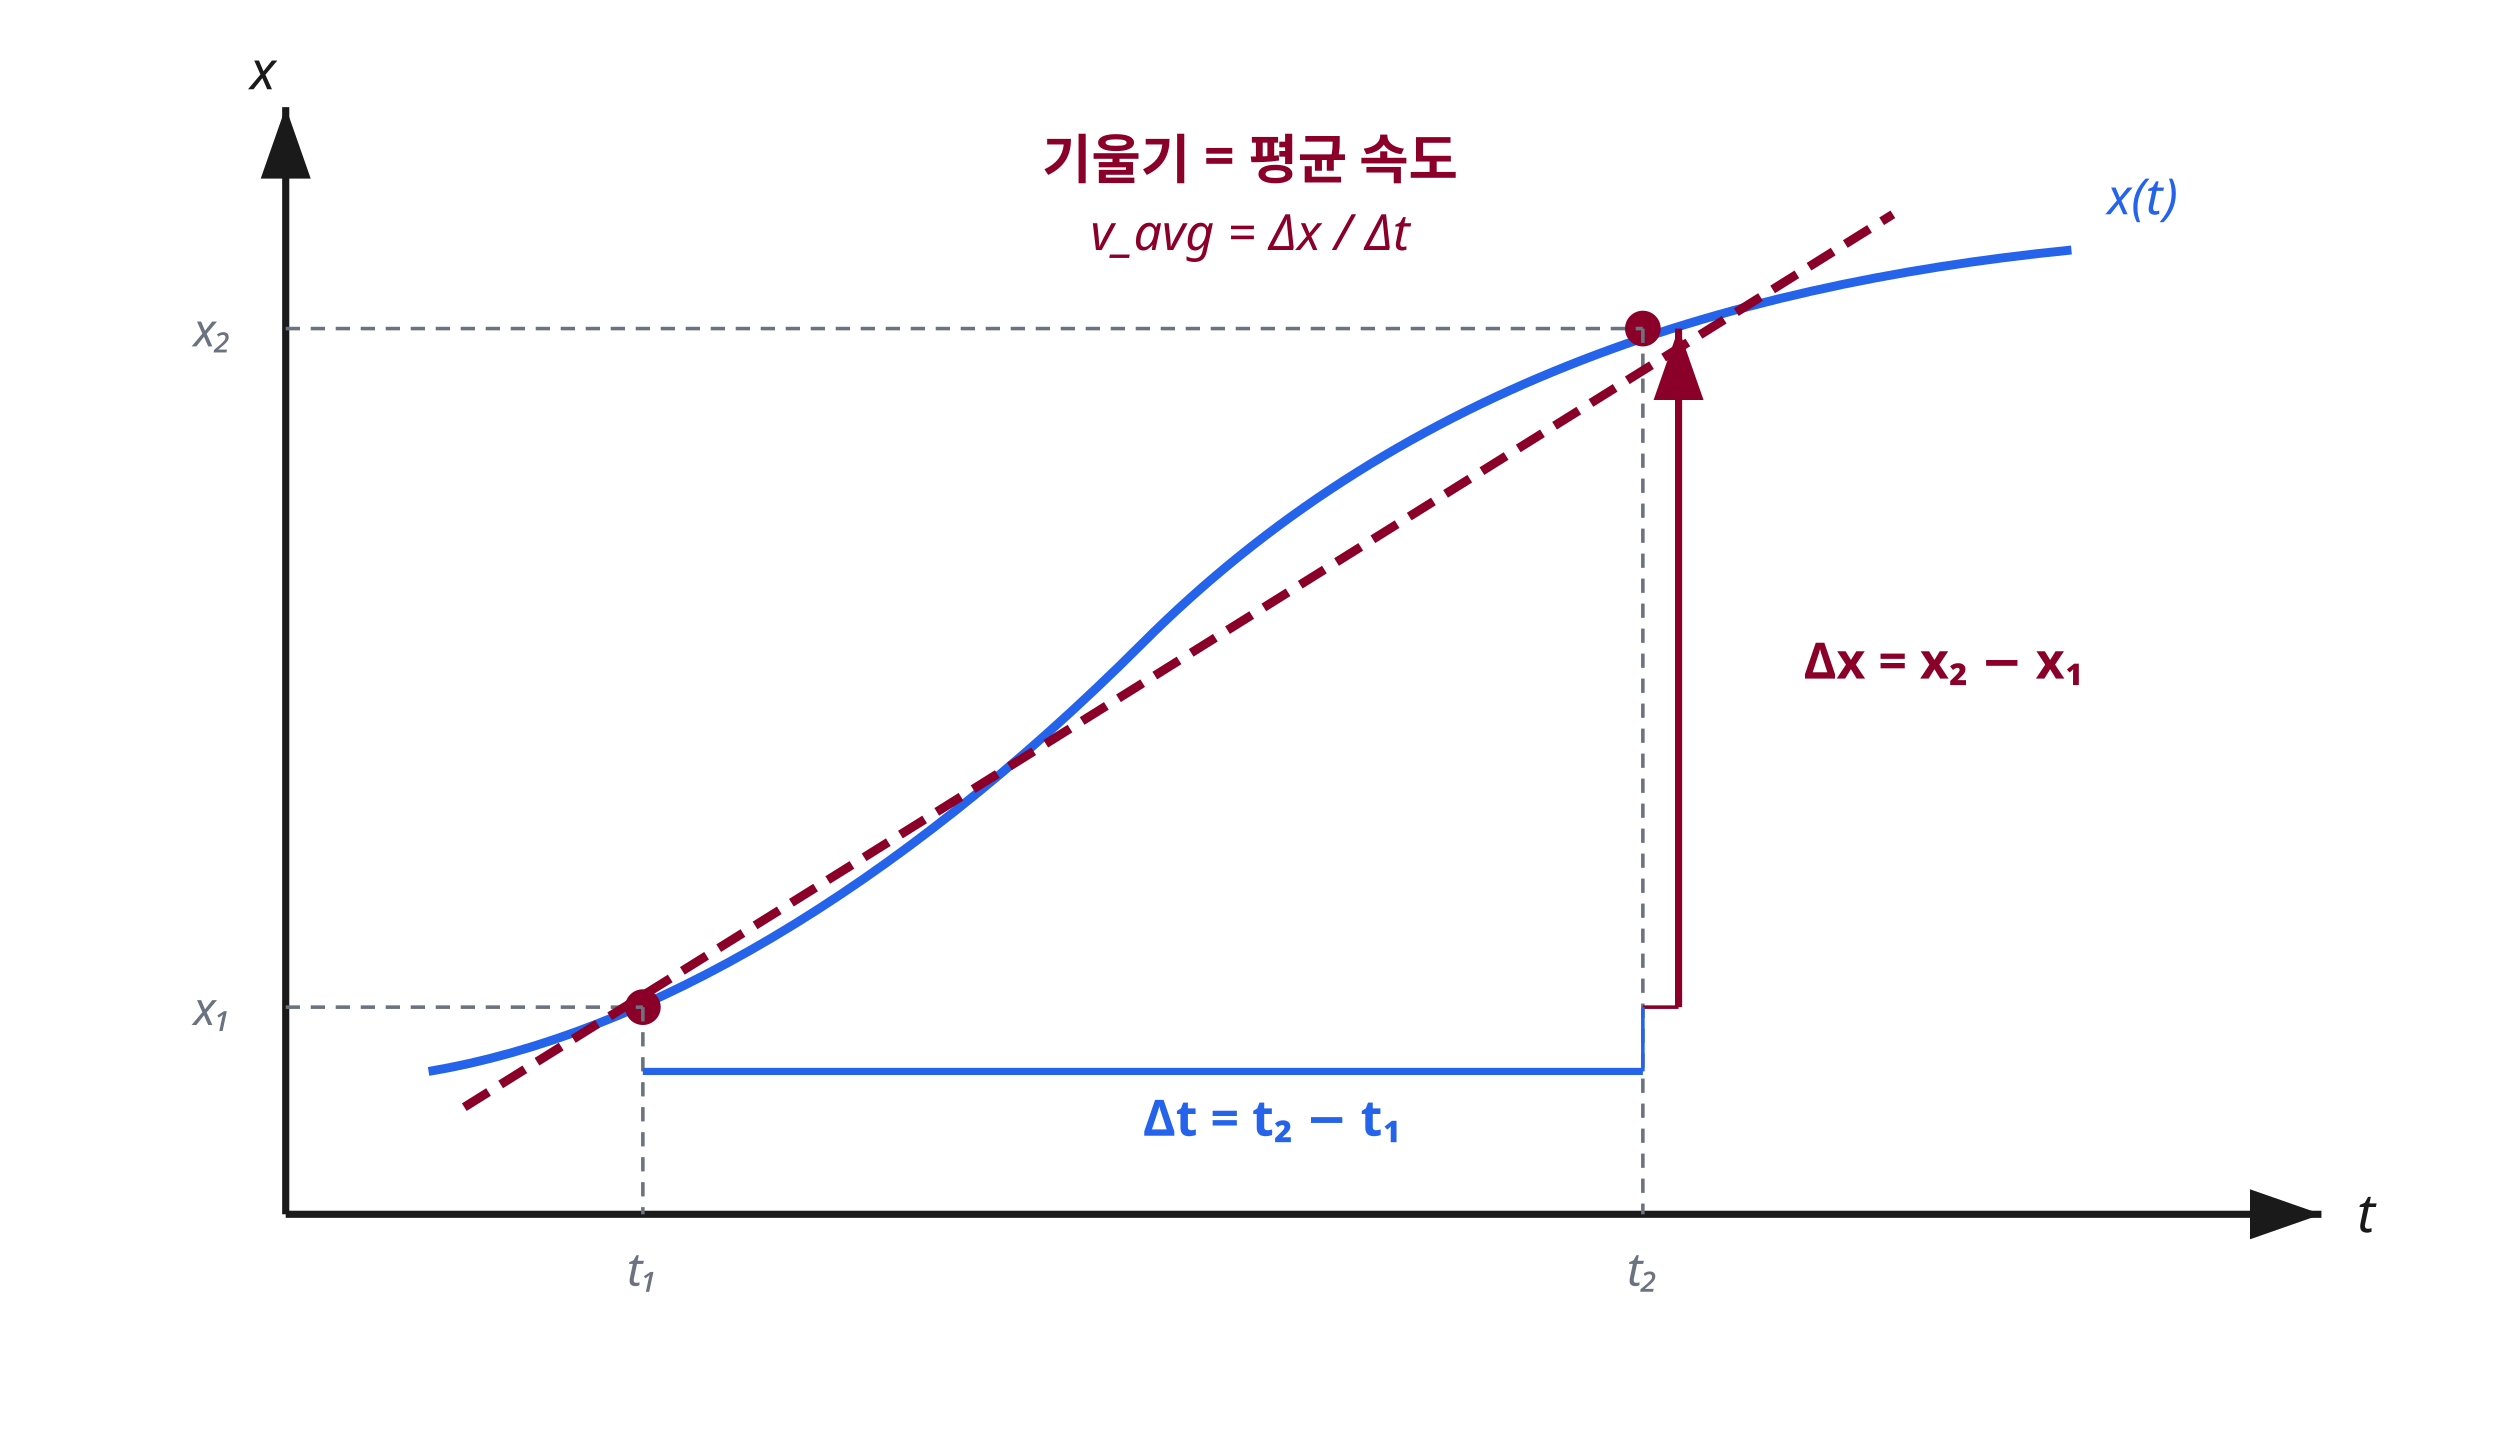
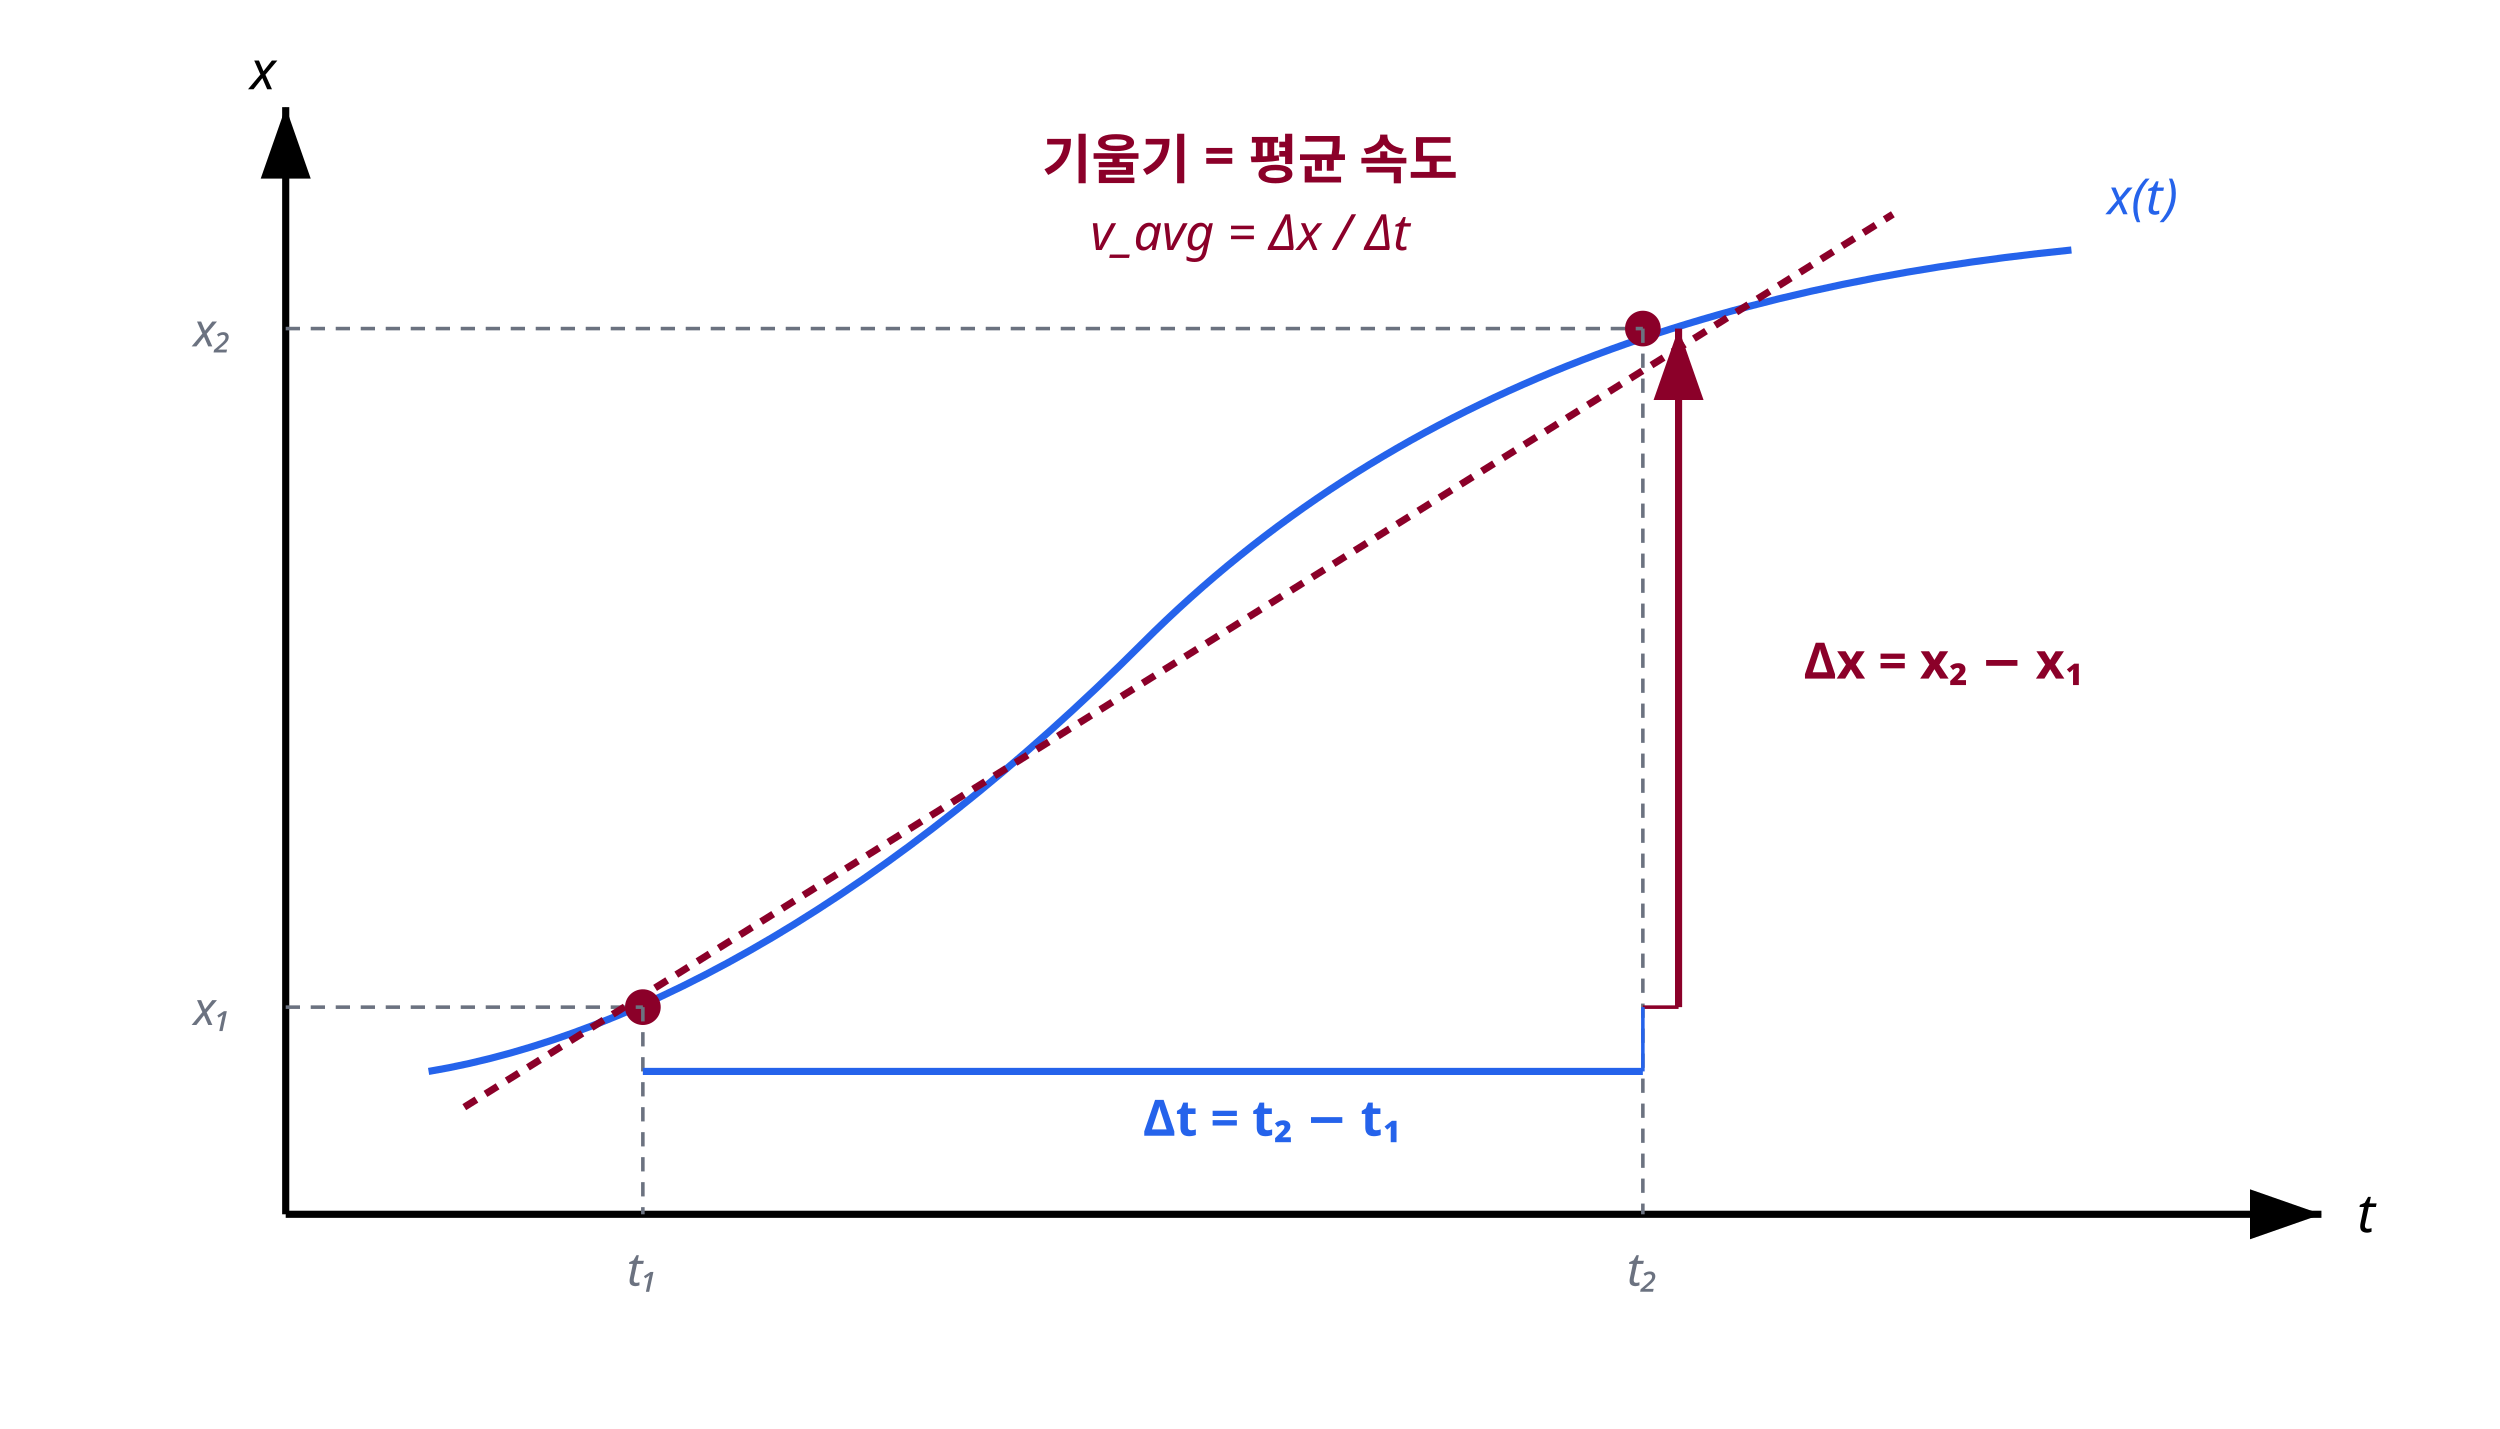
<svg xmlns="http://www.w3.org/2000/svg" viewBox="0 0 700 400" font-family="sans-serif">
  <defs>
    <marker id="axArr" markerWidth="10" markerHeight="7" refX="10" refY="3.5" orient="auto">
-       <polygon points="0 0, 10 3.5, 0 7" fill="#1a1a1a" />
+       <polygon points="0 0, 10 3.5, 0 7" fill="#000000" />
    </marker>
    <marker id="secArr" markerWidth="10" markerHeight="7" refX="10" refY="3.5" orient="auto">
      <polygon points="0 0, 10 3.5, 0 7" fill="#8B0029" />
    </marker>
  </defs>
-   <line x1="80" y1="340" x2="650" y2="340" stroke="#1a1a1a" stroke-width="2" marker-end="url(#axArr)" />
-   <line x1="80" y1="340" x2="80" y2="30" stroke="#1a1a1a" stroke-width="2" marker-end="url(#axArr)" />
-   <text x="660" y="345" font-size="15" fill="#1a1a1a" font-style="italic">t</text>
-   <text x="70" y="25" font-size="15" fill="#1a1a1a" font-style="italic">x</text>
-   <path d="M 120,300 C 180,290 250,250 320,180 C 390,110 480,80 580,70" fill="none" stroke="#2563EB" stroke-width="2.5" />
+   <line x1="80" y1="340" x2="650" y2="340" stroke="#000000" stroke-width="2" marker-end="url(#axArr)" />
+   <line x1="80" y1="340" x2="80" y2="30" stroke="#000000" stroke-width="2" marker-end="url(#axArr)" />
+   <text x="660" y="345" font-size="15" fill="#000000" font-style="italic">t</text>
+   <text x="70" y="25" font-size="15" fill="#000000" font-style="italic">x</text>
+   <path d="M 120,300 C 180,290 250,250 320,180 C 390,110 480,80 580,70" fill="none" stroke="#2563EB" stroke-width="2" />
  <circle cx="180" cy="282" r="5" fill="#8B0029" />
  <line x1="180" y1="282" x2="180" y2="340" stroke="#6B7280" stroke-width="1" stroke-dasharray="4 3" />
  <line x1="80" y1="282" x2="180" y2="282" stroke="#6B7280" stroke-width="1" stroke-dasharray="4 3" />
  <text x="180" y="360" font-size="13" fill="#6B7280" text-anchor="middle" font-style="italic">t₁</text>
  <text x="65" y="287" font-size="13" fill="#6B7280" text-anchor="end" font-style="italic">x₁</text>
  <circle cx="460" cy="92" r="5" fill="#8B0029" />
  <line x1="460" y1="92" x2="460" y2="340" stroke="#6B7280" stroke-width="1" stroke-dasharray="4 3" />
  <line x1="80" y1="92" x2="460" y2="92" stroke="#6B7280" stroke-width="1" stroke-dasharray="4 3" />
  <text x="460" y="360" font-size="13" fill="#6B7280" text-anchor="middle" font-style="italic">t₂</text>
  <text x="65" y="97" font-size="13" fill="#6B7280" text-anchor="end" font-style="italic">x₂</text>
-   <line x1="130" y1="310" x2="530" y2="60" stroke="#8B0029" stroke-width="2.5" stroke-dasharray="8 4" />
+   <line x1="130" y1="310" x2="530" y2="60" stroke="#8B0029" stroke-width="2" stroke-dasharray="4 3" />
  <line x1="470" y1="282" x2="470" y2="92" stroke="#8B0029" stroke-width="2" marker-end="url(#secArr)" />
  <line x1="470" y1="282" x2="460" y2="282" stroke="#8B0029" stroke-width="1" />
  <text x="505" y="190" font-size="14" fill="#8B0029" font-weight="bold">Δx = x₂ − x₁</text>
  <line x1="180" y1="300" x2="460" y2="300" stroke="#2563EB" stroke-width="2" />
  <line x1="460" y1="300" x2="460" y2="282" stroke="#2563EB" stroke-width="1" />
  <text x="320" y="318" font-size="14" fill="#2563EB" font-weight="bold">Δt = t₂ − t₁</text>
  <text x="350" y="50" font-size="15" fill="#8B0029" text-anchor="middle" font-weight="bold">기울기 = 평균 속도</text>
  <text x="350" y="70" font-size="14" fill="#8B0029" text-anchor="middle" font-style="italic">v_avg = Δx / Δt</text>
  <text x="590" y="60" font-size="14" fill="#2563EB" font-style="italic">x(t)</text>
</svg>
